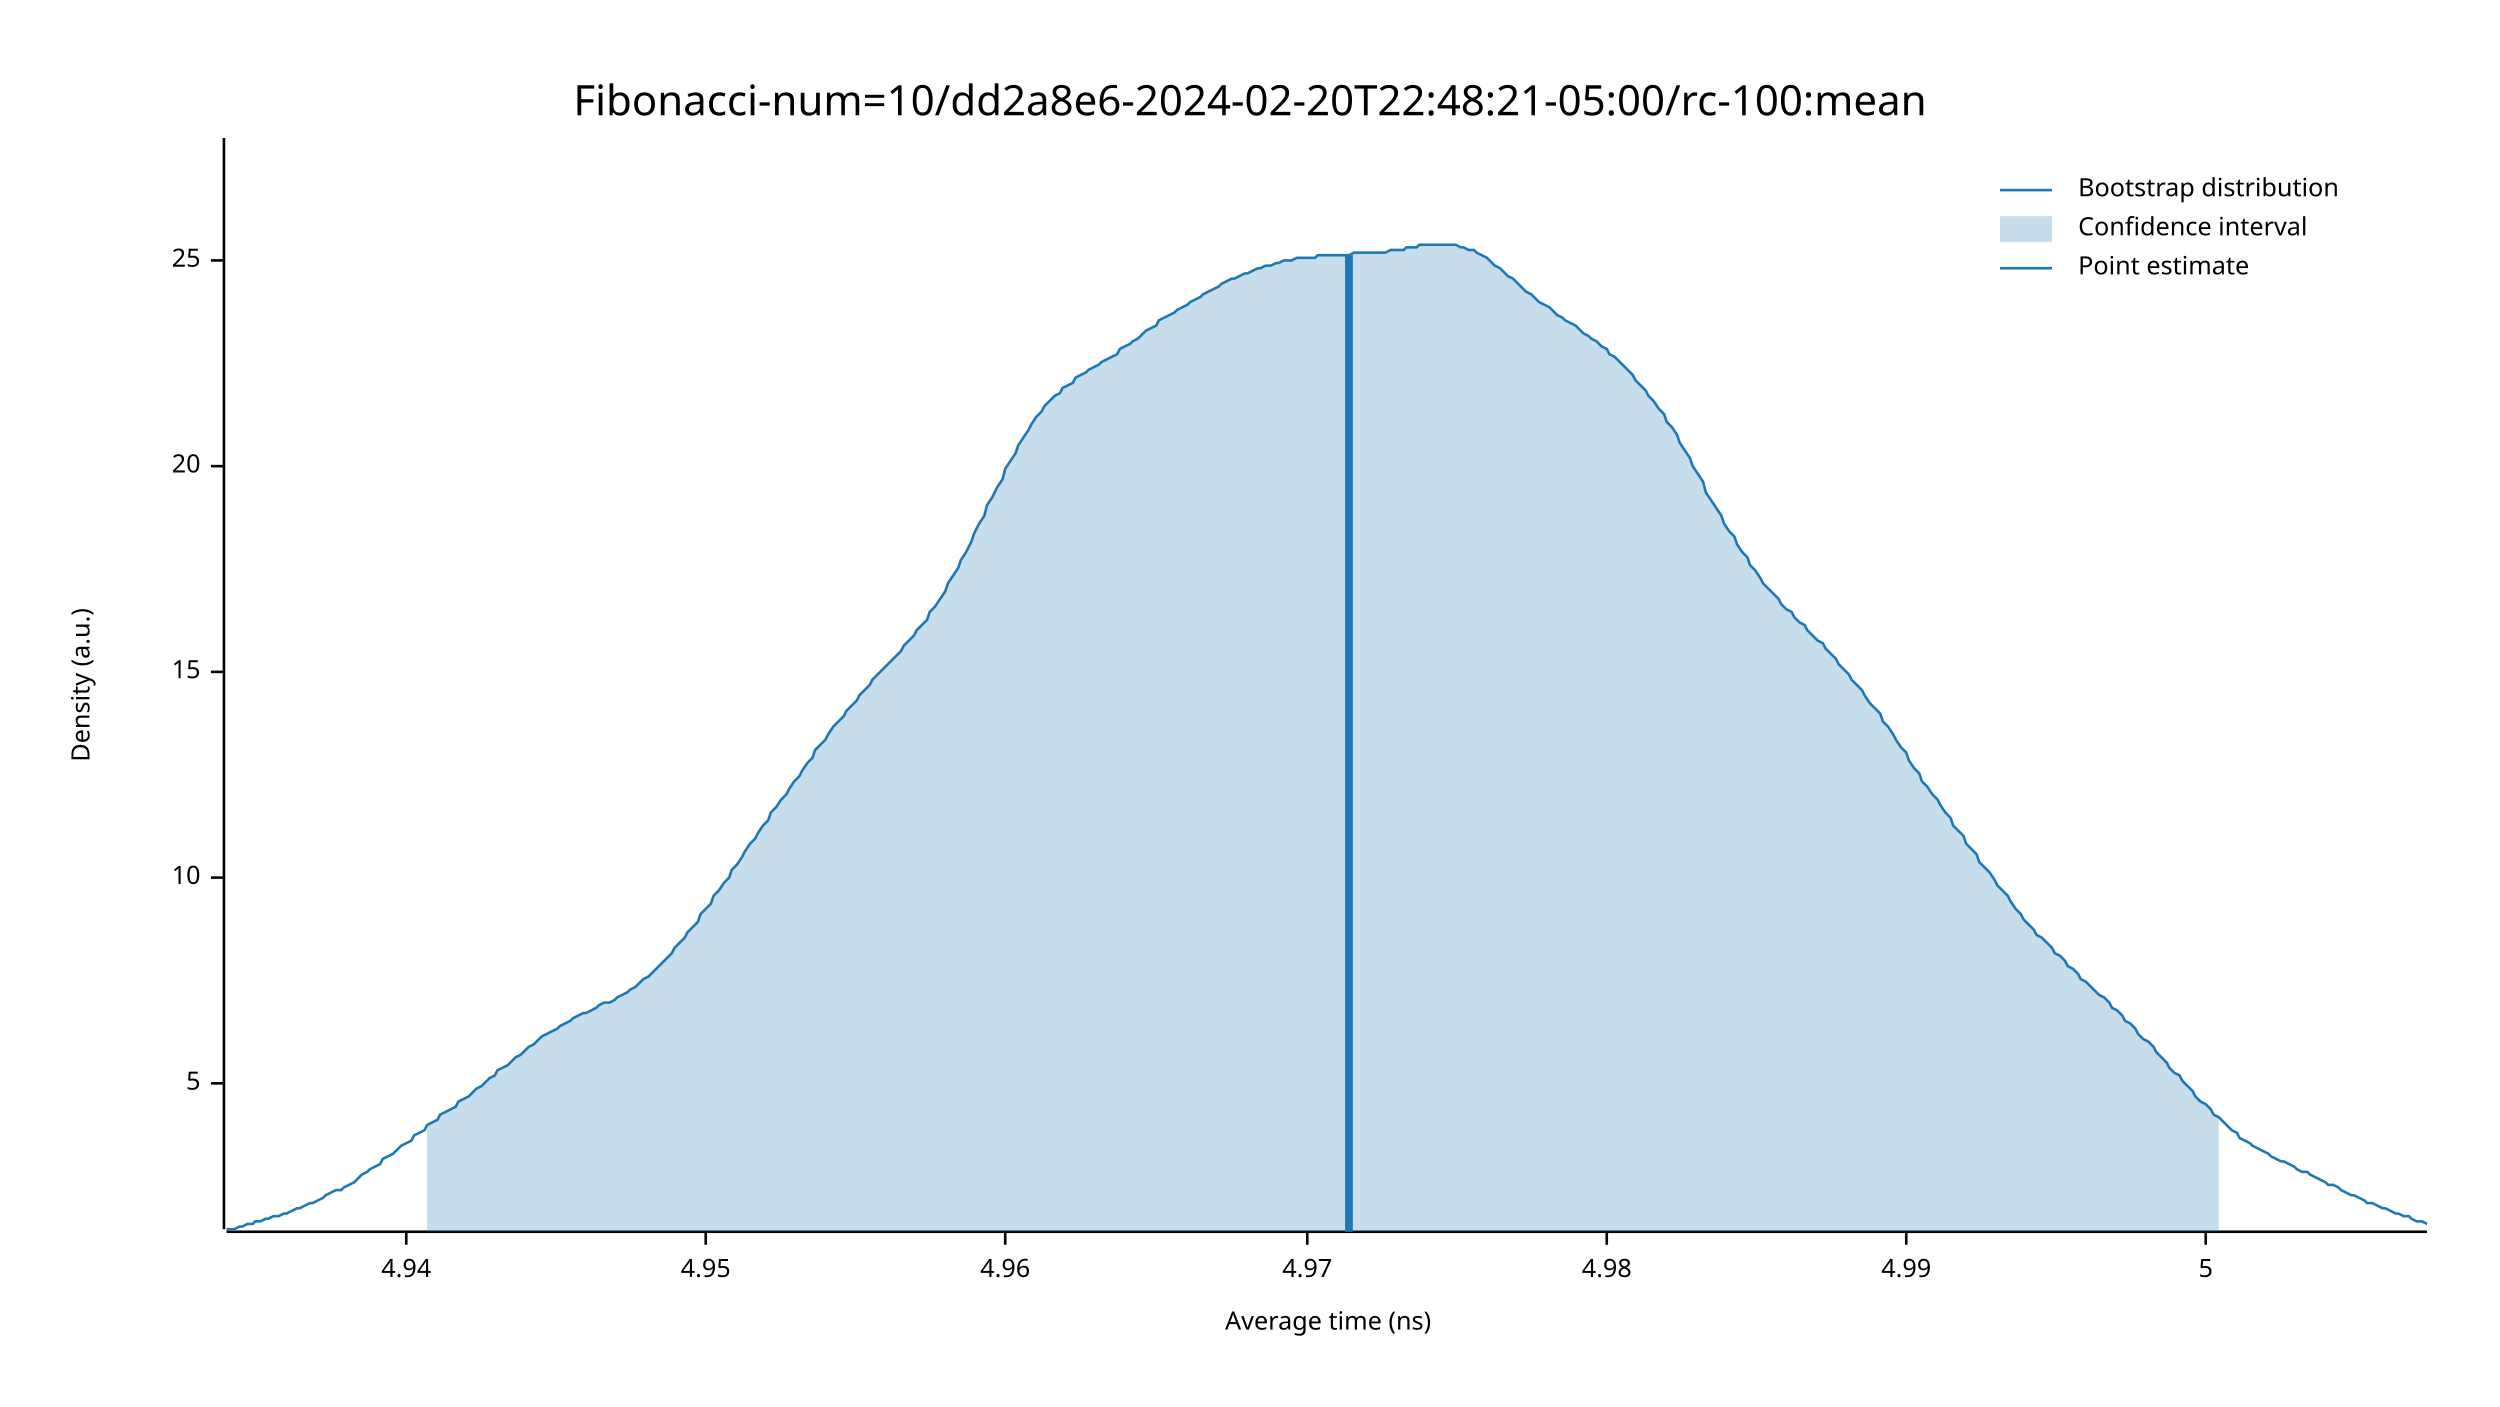
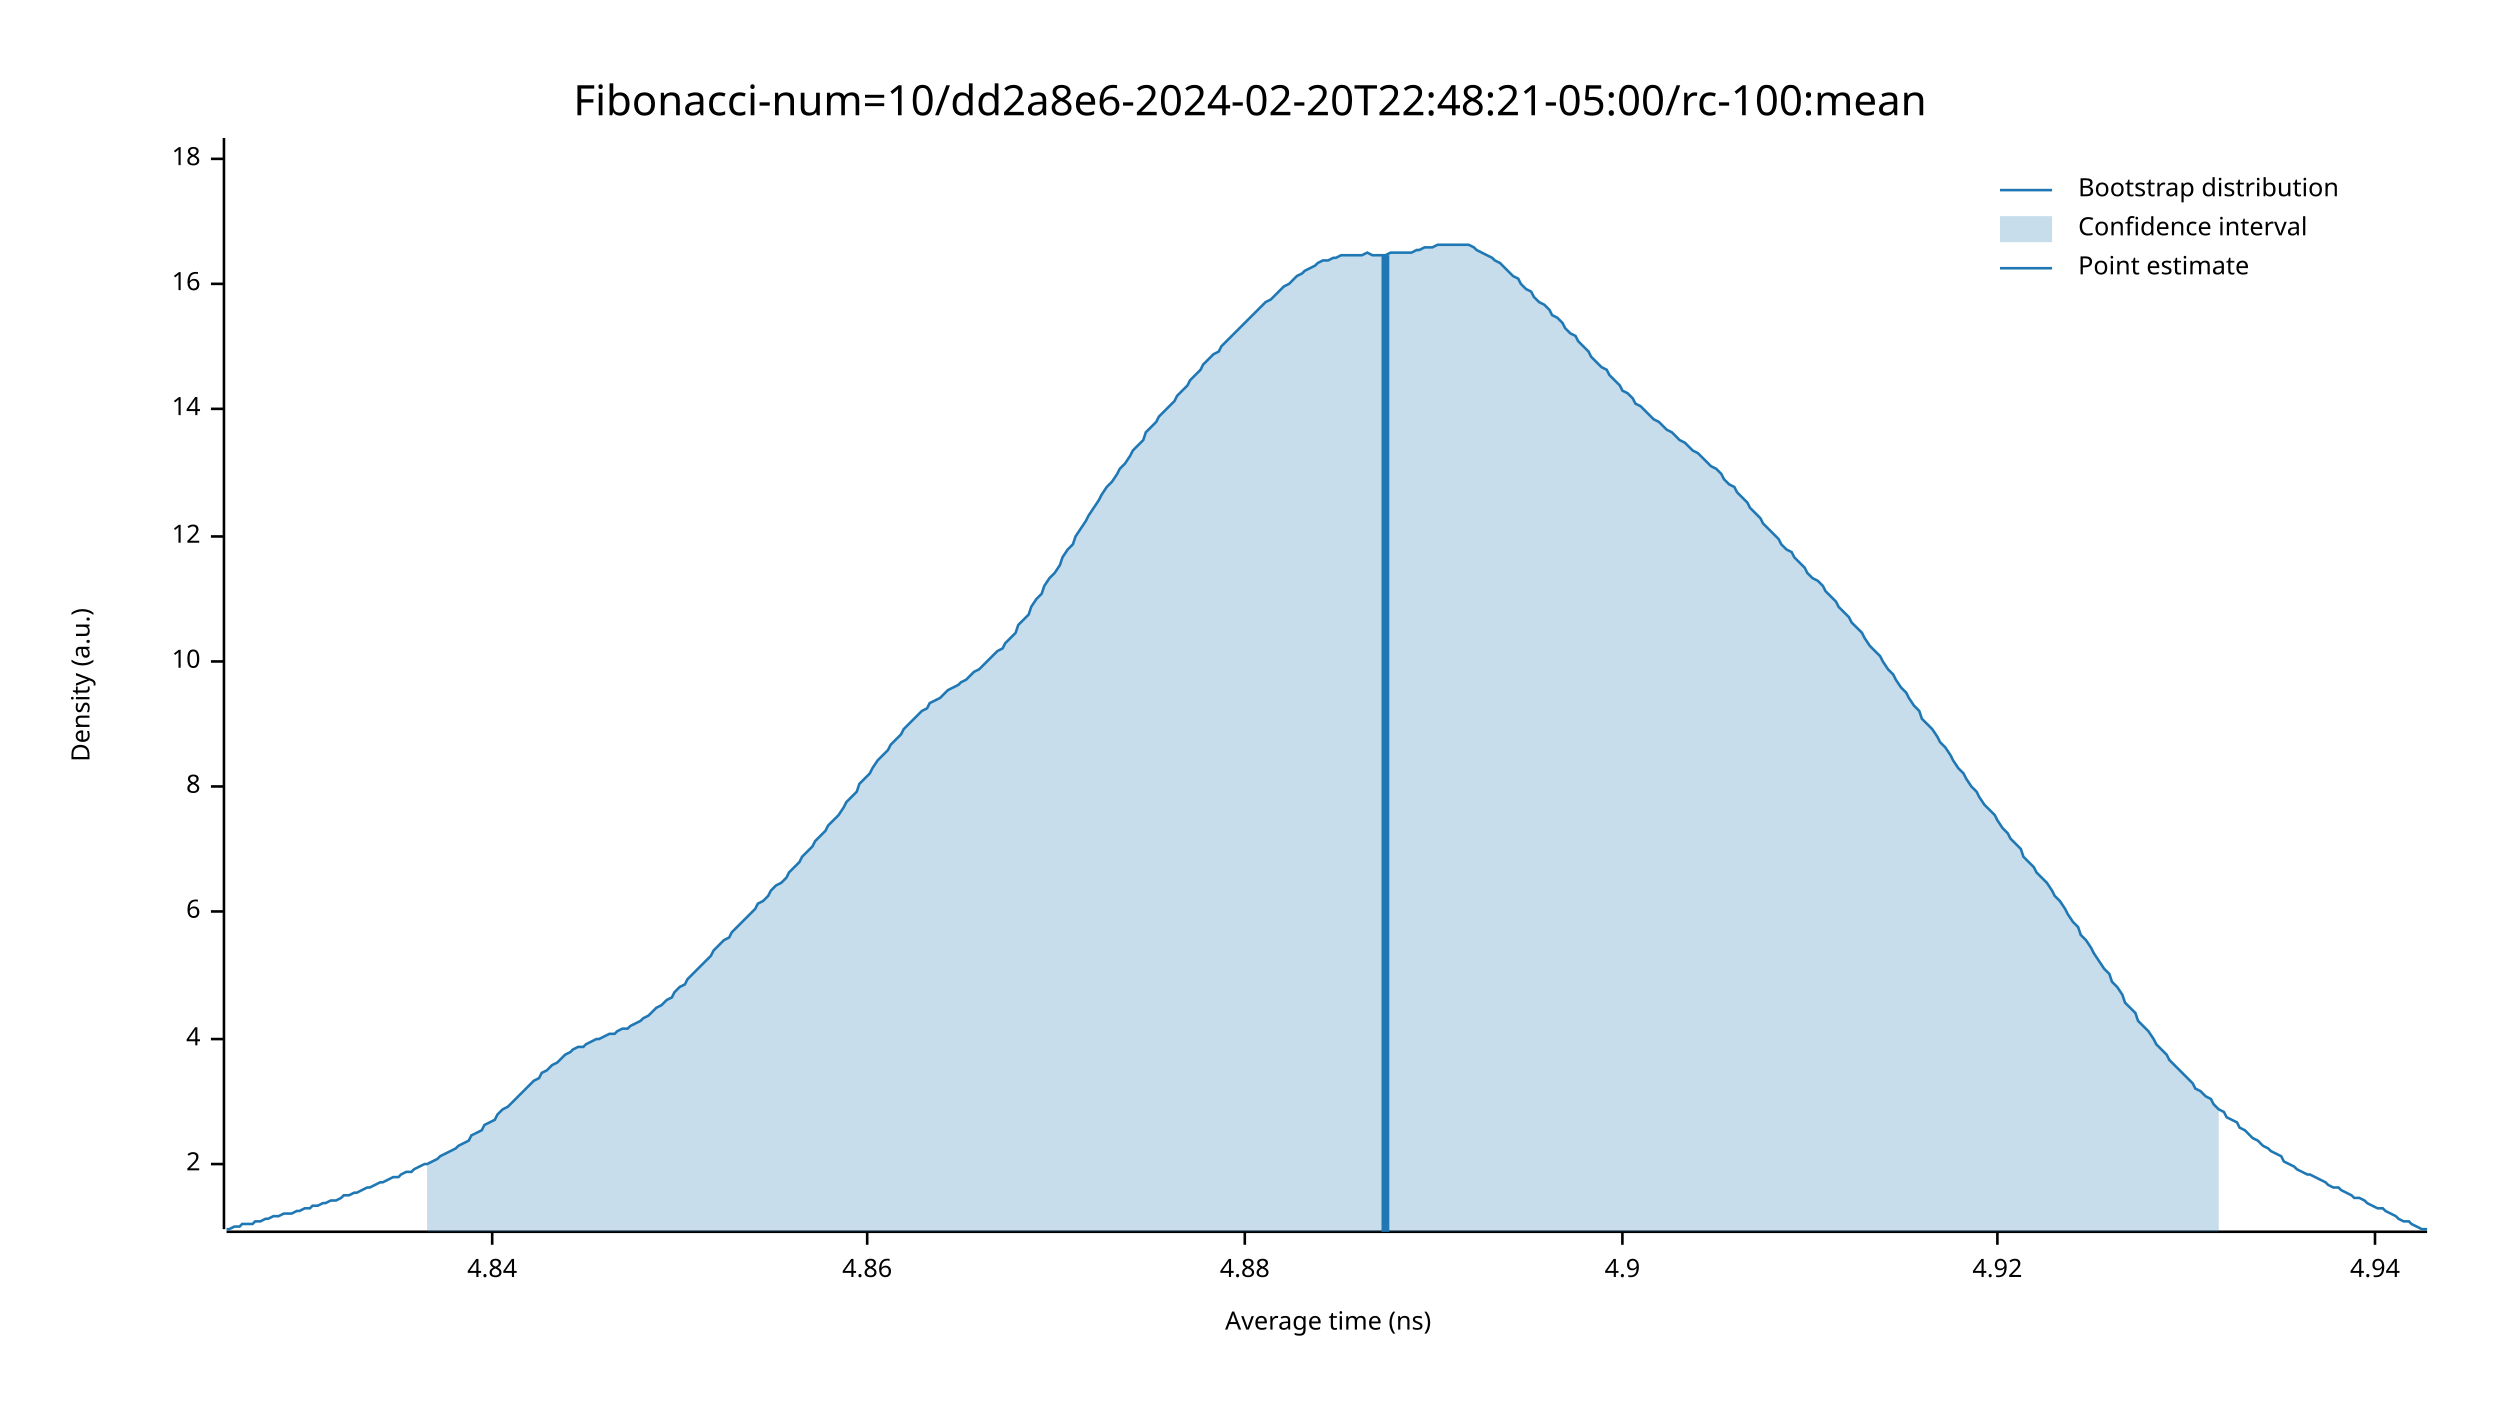
<svg xmlns="http://www.w3.org/2000/svg" width="960" height="540" viewBox="0 0 960 540">
  <text x="480" y="32" dy="0.76em" text-anchor="middle" font-family="sans-serif" font-size="16.129" opacity="1" fill="#000000">
Fibonacci-num=10/dd2a8e6-2024-02-20T22:48:21-05:00/rc-100:mean
</text>
  <text x="27" y="263" dy="0.76em" text-anchor="middle" font-family="sans-serif" font-size="9.677" opacity="1" fill="#000000" transform="rotate(270, 27, 263)">
Density (a.u.)
</text>
  <text x="510" y="513" dy="-0.5ex" text-anchor="middle" font-family="sans-serif" font-size="9.677" opacity="1" fill="#000000">
Average time (ns)
</text>
  <polyline fill="none" opacity="1" stroke="#000000" stroke-width="1" points="86,53 86,472 " />
-   <text x="77" y="416" dy="0.5ex" text-anchor="end" font-family="sans-serif" font-size="9.677" opacity="1" fill="#000000">
- 5
+   <text x="77" y="447" dy="0.5ex" text-anchor="end" font-family="sans-serif" font-size="9.677" opacity="1" fill="#000000">
+ 2
</text>
-   <polyline fill="none" opacity="1" stroke="#000000" stroke-width="1" points="81,416 86,416 " />
-   <text x="77" y="337" dy="0.5ex" text-anchor="end" font-family="sans-serif" font-size="9.677" opacity="1" fill="#000000">
+   <polyline fill="none" opacity="1" stroke="#000000" stroke-width="1" points="81,447 86,447 " />
+   <text x="77" y="399" dy="0.5ex" text-anchor="end" font-family="sans-serif" font-size="9.677" opacity="1" fill="#000000">
+ 4
+ </text>
+   <polyline fill="none" opacity="1" stroke="#000000" stroke-width="1" points="81,399 86,399 " />
+   <text x="77" y="350" dy="0.5ex" text-anchor="end" font-family="sans-serif" font-size="9.677" opacity="1" fill="#000000">
+ 6
+ </text>
+   <polyline fill="none" opacity="1" stroke="#000000" stroke-width="1" points="81,350 86,350 " />
+   <text x="77" y="302" dy="0.5ex" text-anchor="end" font-family="sans-serif" font-size="9.677" opacity="1" fill="#000000">
+ 8
+ </text>
+   <polyline fill="none" opacity="1" stroke="#000000" stroke-width="1" points="81,302 86,302 " />
+   <text x="77" y="254" dy="0.5ex" text-anchor="end" font-family="sans-serif" font-size="9.677" opacity="1" fill="#000000">
10
</text>
-   <polyline fill="none" opacity="1" stroke="#000000" stroke-width="1" points="81,337 86,337 " />
-   <text x="77" y="258" dy="0.5ex" text-anchor="end" font-family="sans-serif" font-size="9.677" opacity="1" fill="#000000">
- 15
+   <polyline fill="none" opacity="1" stroke="#000000" stroke-width="1" points="81,254 86,254 " />
+   <text x="77" y="206" dy="0.5ex" text-anchor="end" font-family="sans-serif" font-size="9.677" opacity="1" fill="#000000">
+ 12
</text>
-   <polyline fill="none" opacity="1" stroke="#000000" stroke-width="1" points="81,258 86,258 " />
-   <text x="77" y="179" dy="0.5ex" text-anchor="end" font-family="sans-serif" font-size="9.677" opacity="1" fill="#000000">
- 20
+   <polyline fill="none" opacity="1" stroke="#000000" stroke-width="1" points="81,206 86,206 " />
+   <text x="77" y="157" dy="0.5ex" text-anchor="end" font-family="sans-serif" font-size="9.677" opacity="1" fill="#000000">
+ 14
</text>
-   <polyline fill="none" opacity="1" stroke="#000000" stroke-width="1" points="81,179 86,179 " />
-   <text x="77" y="100" dy="0.5ex" text-anchor="end" font-family="sans-serif" font-size="9.677" opacity="1" fill="#000000">
- 25
+   <polyline fill="none" opacity="1" stroke="#000000" stroke-width="1" points="81,157 86,157 " />
+   <text x="77" y="109" dy="0.5ex" text-anchor="end" font-family="sans-serif" font-size="9.677" opacity="1" fill="#000000">
+ 16
</text>
-   <polyline fill="none" opacity="1" stroke="#000000" stroke-width="1" points="81,100 86,100 " />
+   <polyline fill="none" opacity="1" stroke="#000000" stroke-width="1" points="81,109 86,109 " />
+   <text x="77" y="61" dy="0.5ex" text-anchor="end" font-family="sans-serif" font-size="9.677" opacity="1" fill="#000000">
+ 18
+ </text>
+   <polyline fill="none" opacity="1" stroke="#000000" stroke-width="1" points="81,61 86,61 " />
  <polyline fill="none" opacity="1" stroke="#000000" stroke-width="1" points="87,473 932,473 " />
-   <text x="156" y="483" dy="0.76em" text-anchor="middle" font-family="sans-serif" font-size="9.677" opacity="1" fill="#000000">
+   <text x="189" y="483" dy="0.76em" text-anchor="middle" font-family="sans-serif" font-size="9.677" opacity="1" fill="#000000">
+ 4.84
+ </text>
+   <polyline fill="none" opacity="1" stroke="#000000" stroke-width="1" points="189,473 189,478 " />
+   <text x="333" y="483" dy="0.76em" text-anchor="middle" font-family="sans-serif" font-size="9.677" opacity="1" fill="#000000">
+ 4.86
+ </text>
+   <polyline fill="none" opacity="1" stroke="#000000" stroke-width="1" points="333,473 333,478 " />
+   <text x="478" y="483" dy="0.76em" text-anchor="middle" font-family="sans-serif" font-size="9.677" opacity="1" fill="#000000">
+ 4.88
+ </text>
+   <polyline fill="none" opacity="1" stroke="#000000" stroke-width="1" points="478,473 478,478 " />
+   <text x="623" y="483" dy="0.76em" text-anchor="middle" font-family="sans-serif" font-size="9.677" opacity="1" fill="#000000">
+ 4.9
+ </text>
+   <polyline fill="none" opacity="1" stroke="#000000" stroke-width="1" points="623,473 623,478 " />
+   <text x="767" y="483" dy="0.76em" text-anchor="middle" font-family="sans-serif" font-size="9.677" opacity="1" fill="#000000">
+ 4.92
+ </text>
+   <polyline fill="none" opacity="1" stroke="#000000" stroke-width="1" points="767,473 767,478 " />
+   <text x="912" y="483" dy="0.76em" text-anchor="middle" font-family="sans-serif" font-size="9.677" opacity="1" fill="#000000">
4.94
</text>
-   <polyline fill="none" opacity="1" stroke="#000000" stroke-width="1" points="156,473 156,478 " />
-   <text x="271" y="483" dy="0.76em" text-anchor="middle" font-family="sans-serif" font-size="9.677" opacity="1" fill="#000000">
- 4.95
- </text>
-   <polyline fill="none" opacity="1" stroke="#000000" stroke-width="1" points="271,473 271,478 " />
-   <text x="386" y="483" dy="0.76em" text-anchor="middle" font-family="sans-serif" font-size="9.677" opacity="1" fill="#000000">
- 4.96
- </text>
-   <polyline fill="none" opacity="1" stroke="#000000" stroke-width="1" points="386,473 386,478 " />
-   <text x="502" y="483" dy="0.76em" text-anchor="middle" font-family="sans-serif" font-size="9.677" opacity="1" fill="#000000">
- 4.97
- </text>
-   <polyline fill="none" opacity="1" stroke="#000000" stroke-width="1" points="502,473 502,478 " />
-   <text x="617" y="483" dy="0.76em" text-anchor="middle" font-family="sans-serif" font-size="9.677" opacity="1" fill="#000000">
- 4.98
- </text>
-   <polyline fill="none" opacity="1" stroke="#000000" stroke-width="1" points="617,473 617,478 " />
-   <text x="732" y="483" dy="0.76em" text-anchor="middle" font-family="sans-serif" font-size="9.677" opacity="1" fill="#000000">
- 4.99
- </text>
-   <polyline fill="none" opacity="1" stroke="#000000" stroke-width="1" points="732,473 732,478 " />
-   <text x="847" y="483" dy="0.76em" text-anchor="middle" font-family="sans-serif" font-size="9.677" opacity="1" fill="#000000">
- 5
- </text>
-   <polyline fill="none" opacity="1" stroke="#000000" stroke-width="1" points="847,473 847,478 " />
-   <polyline fill="none" opacity="1" stroke="#1F78B4" stroke-width="1" points="87,472 88,472 90,472 92,471 93,471 95,470 97,470 98,469 100,469 102,468 103,468 105,467 107,467 109,466 110,466 112,465 114,464 115,464 117,463 119,462 120,462 122,461 124,460 125,459 127,458 129,457 131,457 132,456 134,455 136,454 137,453 139,451 141,450 142,449 144,448 146,447 147,445 149,444 151,443 153,441 154,440 156,439 158,438 159,436 161,435 163,434 164,432 166,431 168,430 169,428 171,427 173,426 175,425 176,423 178,422 180,421 181,420 183,418 185,417 186,416 188,414 190,413 191,411 193,410 195,409 197,407 198,406 200,405 202,403 203,402 205,401 207,399 208,398 210,397 212,396 214,395 215,394 217,393 219,392 220,391 222,390 224,389 225,389 227,388 229,387 230,386 232,385 234,385 236,384 237,383 239,382 241,381 242,380 244,379 246,377 247,376 249,375 251,373 252,372 254,370 256,368 258,366 259,364 261,362 263,360 264,358 266,356 268,354 269,351 271,349 273,347 274,344 276,342 278,339 280,337 281,334 283,332 285,329 286,327 288,324 290,322 291,320 293,317 295,315 296,312 298,310 300,307 302,305 303,303 305,300 307,298 308,296 310,293 312,291 313,288 315,286 317,284 318,282 320,279 322,277 324,275 325,273 327,271 329,269 330,267 332,265 334,263 335,261 337,259 339,257 341,255 342,254 344,252 346,250 347,248 349,246 351,244 352,242 354,240 356,238 357,235 359,233 361,230 363,227 364,224 366,221 368,218 369,215 371,212 373,208 374,205 376,201 378,198 379,194 381,191 383,187 385,184 386,180 388,177 390,174 391,171 393,168 395,165 396,163 398,160 400,158 401,156 403,154 405,152 407,151 408,149 410,148 412,147 413,145 415,144 417,143 418,142 420,141 422,140 423,139 425,138 427,137 429,136 430,134 432,133 434,132 435,131 437,130 439,128 440,127 442,126 444,125 445,123 447,122 449,121 451,120 452,119 454,118 456,117 457,116 459,115 461,114 462,113 464,112 466,111 468,110 469,109 471,108 473,107 474,107 476,106 478,105 479,105 481,104 483,103 484,103 486,102 488,102 490,101 491,101 493,100 495,100 496,100 498,99 500,99 501,99 503,99 505,99 506,98 508,98 510,98 512,98 513,98 515,98 517,98 518,98 520,97 522,97 523,97 525,97 527,97 528,97 530,97 532,97 534,96 535,96 537,96 539,96 540,95 542,95 544,95 545,94 547,94 549,94 550,94 552,94 554,94 556,94 557,94 559,94 561,95 562,95 564,96 566,96 567,97 569,98 571,99 573,101 574,102 576,103 578,105 579,106 581,107 583,109 584,110 586,112 588,113 589,114 591,116 593,117 595,118 596,119 598,121 600,122 601,123 603,124 605,125 606,126 608,128 610,129 611,130 613,131 615,133 617,134 618,136 620,137 622,139 623,140 625,142 627,144 628,146 630,148 632,150 633,152 635,154 637,157 639,159 640,162 642,164 644,167 645,170 647,173 649,176 650,179 652,182 654,185 655,189 657,192 659,195 661,198 662,201 664,204 666,206 667,209 669,212 671,214 672,217 674,219 676,222 677,224 679,226 681,228 683,230 684,232 686,234 688,235 689,237 691,239 693,240 694,242 696,244 698,246 700,247 701,249 703,251 705,253 706,255 708,257 710,259 711,261 713,263 715,265 716,267 718,270 720,272 722,274 723,277 725,279 727,282 728,284 730,287 732,289 733,292 735,295 737,297 738,300 740,302 742,305 744,307 745,309 747,312 749,314 750,317 752,319 754,321 755,324 757,326 759,328 760,331 762,333 764,335 766,338 767,340 769,342 771,344 772,346 774,349 776,351 777,353 779,355 781,357 782,359 784,360 786,362 788,364 789,366 791,367 793,369 794,371 796,372 798,374 799,376 801,377 803,379 804,380 806,382 808,383 810,385 811,387 813,388 815,390 816,392 818,393 820,395 821,397 823,399 825,400 827,402 828,404 830,406 832,408 833,410 835,412 837,413 838,415 840,417 842,419 843,421 845,423 847,424 849,426 850,428 852,429 854,431 855,432 857,434 859,435 860,437 862,438 864,439 865,440 867,441 869,442 871,443 872,444 874,445 876,446 877,446 879,447 881,448 882,449 884,450 886,450 887,451 889,452 891,453 893,454 894,455 896,455 898,456 899,457 901,458 903,459 904,459 906,460 908,461 909,462 911,462 913,463 915,464 916,464 918,465 920,466 921,466 923,467 925,467 926,468 928,469 930,469 932,470 " />
-   <polygon opacity="0.25" fill="#1F78B4" points="164,432 166,431 168,430 169,428 171,427 173,426 175,425 176,423 178,422 180,421 181,420 183,418 185,417 186,416 188,414 190,413 191,411 193,410 195,409 197,407 198,406 200,405 202,403 203,402 205,401 207,399 208,398 210,397 212,396 214,395 215,394 217,393 219,392 220,391 222,390 224,389 225,389 227,388 229,387 230,386 232,385 234,385 236,384 237,383 239,382 241,381 242,380 244,379 246,377 247,376 249,375 251,373 252,372 254,370 256,368 258,366 259,364 261,362 263,360 264,358 266,356 268,354 269,351 271,349 273,347 274,344 276,342 278,339 280,337 281,334 283,332 285,329 286,327 288,324 290,322 291,320 293,317 295,315 296,312 298,310 300,307 302,305 303,303 305,300 307,298 308,296 310,293 312,291 313,288 315,286 317,284 318,282 320,279 322,277 324,275 325,273 327,271 329,269 330,267 332,265 334,263 335,261 337,259 339,257 341,255 342,254 344,252 346,250 347,248 349,246 351,244 352,242 354,240 356,238 357,235 359,233 361,230 363,227 364,224 366,221 368,218 369,215 371,212 373,208 374,205 376,201 378,198 379,194 381,191 383,187 385,184 386,180 388,177 390,174 391,171 393,168 395,165 396,163 398,160 400,158 401,156 403,154 405,152 407,151 408,149 410,148 412,147 413,145 415,144 417,143 418,142 420,141 422,140 423,139 425,138 427,137 429,136 430,134 432,133 434,132 435,131 437,130 439,128 440,127 442,126 444,125 445,123 447,122 449,121 451,120 452,119 454,118 456,117 457,116 459,115 461,114 462,113 464,112 466,111 468,110 469,109 471,108 473,107 474,107 476,106 478,105 479,105 481,104 483,103 484,103 486,102 488,102 490,101 491,101 493,100 495,100 496,100 498,99 500,99 501,99 503,99 505,99 506,98 508,98 510,98 512,98 513,98 515,98 517,98 518,98 520,97 522,97 523,97 525,97 527,97 528,97 530,97 532,97 534,96 535,96 537,96 539,96 540,95 542,95 544,95 545,94 547,94 549,94 550,94 552,94 554,94 556,94 557,94 559,94 561,95 562,95 564,96 566,96 567,97 569,98 571,99 573,101 574,102 576,103 578,105 579,106 581,107 583,109 584,110 586,112 588,113 589,114 591,116 593,117 595,118 596,119 598,121 600,122 601,123 603,124 605,125 606,126 608,128 610,129 611,130 613,131 615,133 617,134 618,136 620,137 622,139 623,140 625,142 627,144 628,146 630,148 632,150 633,152 635,154 637,157 639,159 640,162 642,164 644,167 645,170 647,173 649,176 650,179 652,182 654,185 655,189 657,192 659,195 661,198 662,201 664,204 666,206 667,209 669,212 671,214 672,217 674,219 676,222 677,224 679,226 681,228 683,230 684,232 686,234 688,235 689,237 691,239 693,240 694,242 696,244 698,246 700,247 701,249 703,251 705,253 706,255 708,257 710,259 711,261 713,263 715,265 716,267 718,270 720,272 722,274 723,277 725,279 727,282 728,284 730,287 732,289 733,292 735,295 737,297 738,300 740,302 742,305 744,307 745,309 747,312 749,314 750,317 752,319 754,321 755,324 757,326 759,328 760,331 762,333 764,335 766,338 767,340 769,342 771,344 772,346 774,349 776,351 777,353 779,355 781,357 782,359 784,360 786,362 788,364 789,366 791,367 793,369 794,371 796,372 798,374 799,376 801,377 803,379 804,380 806,382 808,383 810,385 811,387 813,388 815,390 816,392 818,393 820,395 821,397 823,399 825,400 827,402 828,404 830,406 832,408 833,410 835,412 837,413 838,415 840,417 842,419 843,421 845,423 847,424 849,426 850,428 852,429 852,473 164,473 " />
-   <polyline fill="none" opacity="1" stroke="#1F78B4" stroke-width="3" points="518,473 518,98 " />
+   <polyline fill="none" opacity="1" stroke="#000000" stroke-width="1" points="912,473 912,478 " />
+   <polyline fill="none" opacity="1" stroke="#1F78B4" stroke-width="1" points="87,472 88,472 90,471 92,471 93,470 95,470 97,470 98,469 100,469 102,468 103,468 105,467 107,467 109,466 110,466 112,466 114,465 115,465 117,464 119,464 120,463 122,463 124,462 125,462 127,461 129,461 131,460 132,459 134,459 136,458 137,458 139,457 141,456 142,456 144,455 146,454 147,454 149,453 151,452 153,452 154,451 156,450 158,450 159,449 161,448 163,447 164,447 166,446 168,445 169,444 171,443 173,442 175,441 176,440 178,439 180,438 181,436 183,435 185,434 186,432 188,431 190,430 191,428 193,426 195,425 197,423 198,422 200,420 202,418 203,417 205,415 207,414 208,412 210,411 212,409 214,408 215,407 217,405 219,404 220,403 222,402 224,402 225,401 227,400 229,399 230,399 232,398 234,397 236,397 237,396 239,395 241,395 242,394 244,393 246,392 247,391 249,390 251,388 252,387 254,386 256,384 258,383 259,381 261,379 263,378 264,376 266,374 268,372 269,371 271,369 273,367 274,365 276,363 278,361 280,360 281,358 283,356 285,354 286,353 288,351 290,349 291,347 293,346 295,344 296,342 298,340 300,339 302,337 303,335 305,333 307,331 308,329 310,327 312,325 313,323 315,321 317,319 318,317 320,315 322,313 324,310 325,308 327,306 329,304 330,301 332,299 334,297 335,295 337,292 339,290 341,288 342,286 344,284 346,282 347,280 349,278 351,276 352,275 354,273 356,272 357,270 359,269 361,268 363,266 364,265 366,264 368,263 369,262 371,261 373,259 374,258 376,257 378,255 379,254 381,252 383,250 385,249 386,247 388,245 390,243 391,240 393,238 395,236 396,233 398,230 400,228 401,225 403,222 405,220 407,217 408,214 410,211 412,209 413,206 415,203 417,200 418,198 420,195 422,192 423,190 425,187 427,185 429,182 430,180 432,178 434,175 435,173 437,171 439,169 440,166 442,164 444,162 445,160 447,158 449,156 451,154 452,152 454,150 456,148 457,146 459,144 461,142 462,140 464,138 466,136 468,135 469,133 471,131 473,129 474,128 476,126 478,124 479,123 481,121 483,119 484,118 486,116 488,115 490,113 491,112 493,110 495,109 496,108 498,106 500,105 501,104 503,103 505,102 506,101 508,100 510,100 512,99 513,99 515,98 517,98 518,98 520,98 522,98 523,98 525,97 527,98 528,98 530,98 532,98 534,97 535,97 537,97 539,97 540,97 542,97 544,96 545,96 547,95 549,95 550,95 552,94 554,94 556,94 557,94 559,94 561,94 562,94 564,94 566,95 567,96 569,97 571,98 573,99 574,100 576,101 578,103 579,104 581,106 583,107 584,109 586,111 588,112 589,114 591,116 593,117 595,119 596,121 598,122 600,124 601,126 603,128 605,129 606,131 608,133 610,135 611,137 613,139 615,141 617,142 618,144 620,146 622,148 623,150 625,151 627,153 628,155 630,156 632,158 633,159 635,161 637,162 639,164 640,165 642,166 644,168 645,169 647,170 649,172 650,173 652,174 654,176 655,177 657,179 659,180 661,182 662,184 664,186 666,187 667,189 669,191 671,193 672,195 674,197 676,199 677,201 679,203 681,205 683,207 684,209 686,211 688,212 689,214 691,216 693,218 694,220 696,222 698,223 700,225 701,227 703,229 705,231 706,233 708,235 710,237 711,239 713,241 715,243 716,245 718,248 720,250 722,252 723,254 725,257 727,259 728,261 730,264 732,266 733,268 735,271 737,273 738,276 740,278 742,280 744,283 745,285 747,287 749,290 750,292 752,295 754,297 755,299 757,302 759,304 760,306 762,309 764,311 766,313 767,315 769,318 771,320 772,322 774,324 776,326 777,329 779,331 781,333 782,335 784,337 786,339 788,342 789,344 791,346 793,349 794,351 796,354 798,356 799,359 801,361 803,364 804,366 806,369 808,372 810,374 811,377 813,379 815,382 816,385 818,387 820,389 821,392 823,394 825,396 827,399 828,401 830,403 832,405 833,407 835,409 837,411 838,412 840,414 842,416 843,418 845,419 847,421 849,422 850,424 852,426 854,427 855,429 857,430 859,431 860,433 862,434 864,436 865,437 867,438 869,440 871,441 872,442 874,443 876,444 877,446 879,447 881,448 882,449 884,450 886,451 887,451 889,452 891,453 893,454 894,455 896,456 898,456 899,457 901,458 903,459 904,460 906,460 908,461 909,462 911,463 913,464 915,464 916,465 918,466 920,467 921,468 923,469 925,469 926,470 928,471 930,472 932,472 " />
+   <polygon opacity="0.25" fill="#1F78B4" points="164,447 166,446 168,445 169,444 171,443 173,442 175,441 176,440 178,439 180,438 181,436 183,435 185,434 186,432 188,431 190,430 191,428 193,426 195,425 197,423 198,422 200,420 202,418 203,417 205,415 207,414 208,412 210,411 212,409 214,408 215,407 217,405 219,404 220,403 222,402 224,402 225,401 227,400 229,399 230,399 232,398 234,397 236,397 237,396 239,395 241,395 242,394 244,393 246,392 247,391 249,390 251,388 252,387 254,386 256,384 258,383 259,381 261,379 263,378 264,376 266,374 268,372 269,371 271,369 273,367 274,365 276,363 278,361 280,360 281,358 283,356 285,354 286,353 288,351 290,349 291,347 293,346 295,344 296,342 298,340 300,339 302,337 303,335 305,333 307,331 308,329 310,327 312,325 313,323 315,321 317,319 318,317 320,315 322,313 324,310 325,308 327,306 329,304 330,301 332,299 334,297 335,295 337,292 339,290 341,288 342,286 344,284 346,282 347,280 349,278 351,276 352,275 354,273 356,272 357,270 359,269 361,268 363,266 364,265 366,264 368,263 369,262 371,261 373,259 374,258 376,257 378,255 379,254 381,252 383,250 385,249 386,247 388,245 390,243 391,240 393,238 395,236 396,233 398,230 400,228 401,225 403,222 405,220 407,217 408,214 410,211 412,209 413,206 415,203 417,200 418,198 420,195 422,192 423,190 425,187 427,185 429,182 430,180 432,178 434,175 435,173 437,171 439,169 440,166 442,164 444,162 445,160 447,158 449,156 451,154 452,152 454,150 456,148 457,146 459,144 461,142 462,140 464,138 466,136 468,135 469,133 471,131 473,129 474,128 476,126 478,124 479,123 481,121 483,119 484,118 486,116 488,115 490,113 491,112 493,110 495,109 496,108 498,106 500,105 501,104 503,103 505,102 506,101 508,100 510,100 512,99 513,99 515,98 517,98 518,98 520,98 522,98 523,98 525,97 527,98 528,98 530,98 532,98 534,97 535,97 537,97 539,97 540,97 542,97 544,96 545,96 547,95 549,95 550,95 552,94 554,94 556,94 557,94 559,94 561,94 562,94 564,94 566,95 567,96 569,97 571,98 573,99 574,100 576,101 578,103 579,104 581,106 583,107 584,109 586,111 588,112 589,114 591,116 593,117 595,119 596,121 598,122 600,124 601,126 603,128 605,129 606,131 608,133 610,135 611,137 613,139 615,141 617,142 618,144 620,146 622,148 623,150 625,151 627,153 628,155 630,156 632,158 633,159 635,161 637,162 639,164 640,165 642,166 644,168 645,169 647,170 649,172 650,173 652,174 654,176 655,177 657,179 659,180 661,182 662,184 664,186 666,187 667,189 669,191 671,193 672,195 674,197 676,199 677,201 679,203 681,205 683,207 684,209 686,211 688,212 689,214 691,216 693,218 694,220 696,222 698,223 700,225 701,227 703,229 705,231 706,233 708,235 710,237 711,239 713,241 715,243 716,245 718,248 720,250 722,252 723,254 725,257 727,259 728,261 730,264 732,266 733,268 735,271 737,273 738,276 740,278 742,280 744,283 745,285 747,287 749,290 750,292 752,295 754,297 755,299 757,302 759,304 760,306 762,309 764,311 766,313 767,315 769,318 771,320 772,322 774,324 776,326 777,329 779,331 781,333 782,335 784,337 786,339 788,342 789,344 791,346 793,349 794,351 796,354 798,356 799,359 801,361 803,364 804,366 806,369 808,372 810,374 811,377 813,379 815,382 816,385 818,387 820,389 821,392 823,394 825,396 827,399 828,401 830,403 832,405 833,407 835,409 837,411 838,412 840,414 842,416 843,418 845,419 847,421 849,422 850,424 852,426 852,473 164,473 " />
+   <polyline fill="none" opacity="1" stroke="#1F78B4" stroke-width="3" points="532,473 532,98 " />
  <text x="798" y="68" dy="0.76em" text-anchor="start" font-family="sans-serif" font-size="9.677" opacity="1" fill="#000000">
Bootstrap distribution
</text>
  <text x="798" y="83" dy="0.76em" text-anchor="start" font-family="sans-serif" font-size="9.677" opacity="1" fill="#000000">
Confidence interval
</text>
  <text x="798" y="98" dy="0.76em" text-anchor="start" font-family="sans-serif" font-size="9.677" opacity="1" fill="#000000">
Point estimate
</text>
  <polyline fill="none" opacity="1" stroke="#1F78B4" stroke-width="1" points="768,73 788,73 " />
  <rect x="768" y="83" width="20" height="10" opacity="0.25" fill="#1F78B4" stroke="none" />
  <polyline fill="none" opacity="1" stroke="#1F78B4" stroke-width="1" points="768,103 788,103 " />
</svg>
